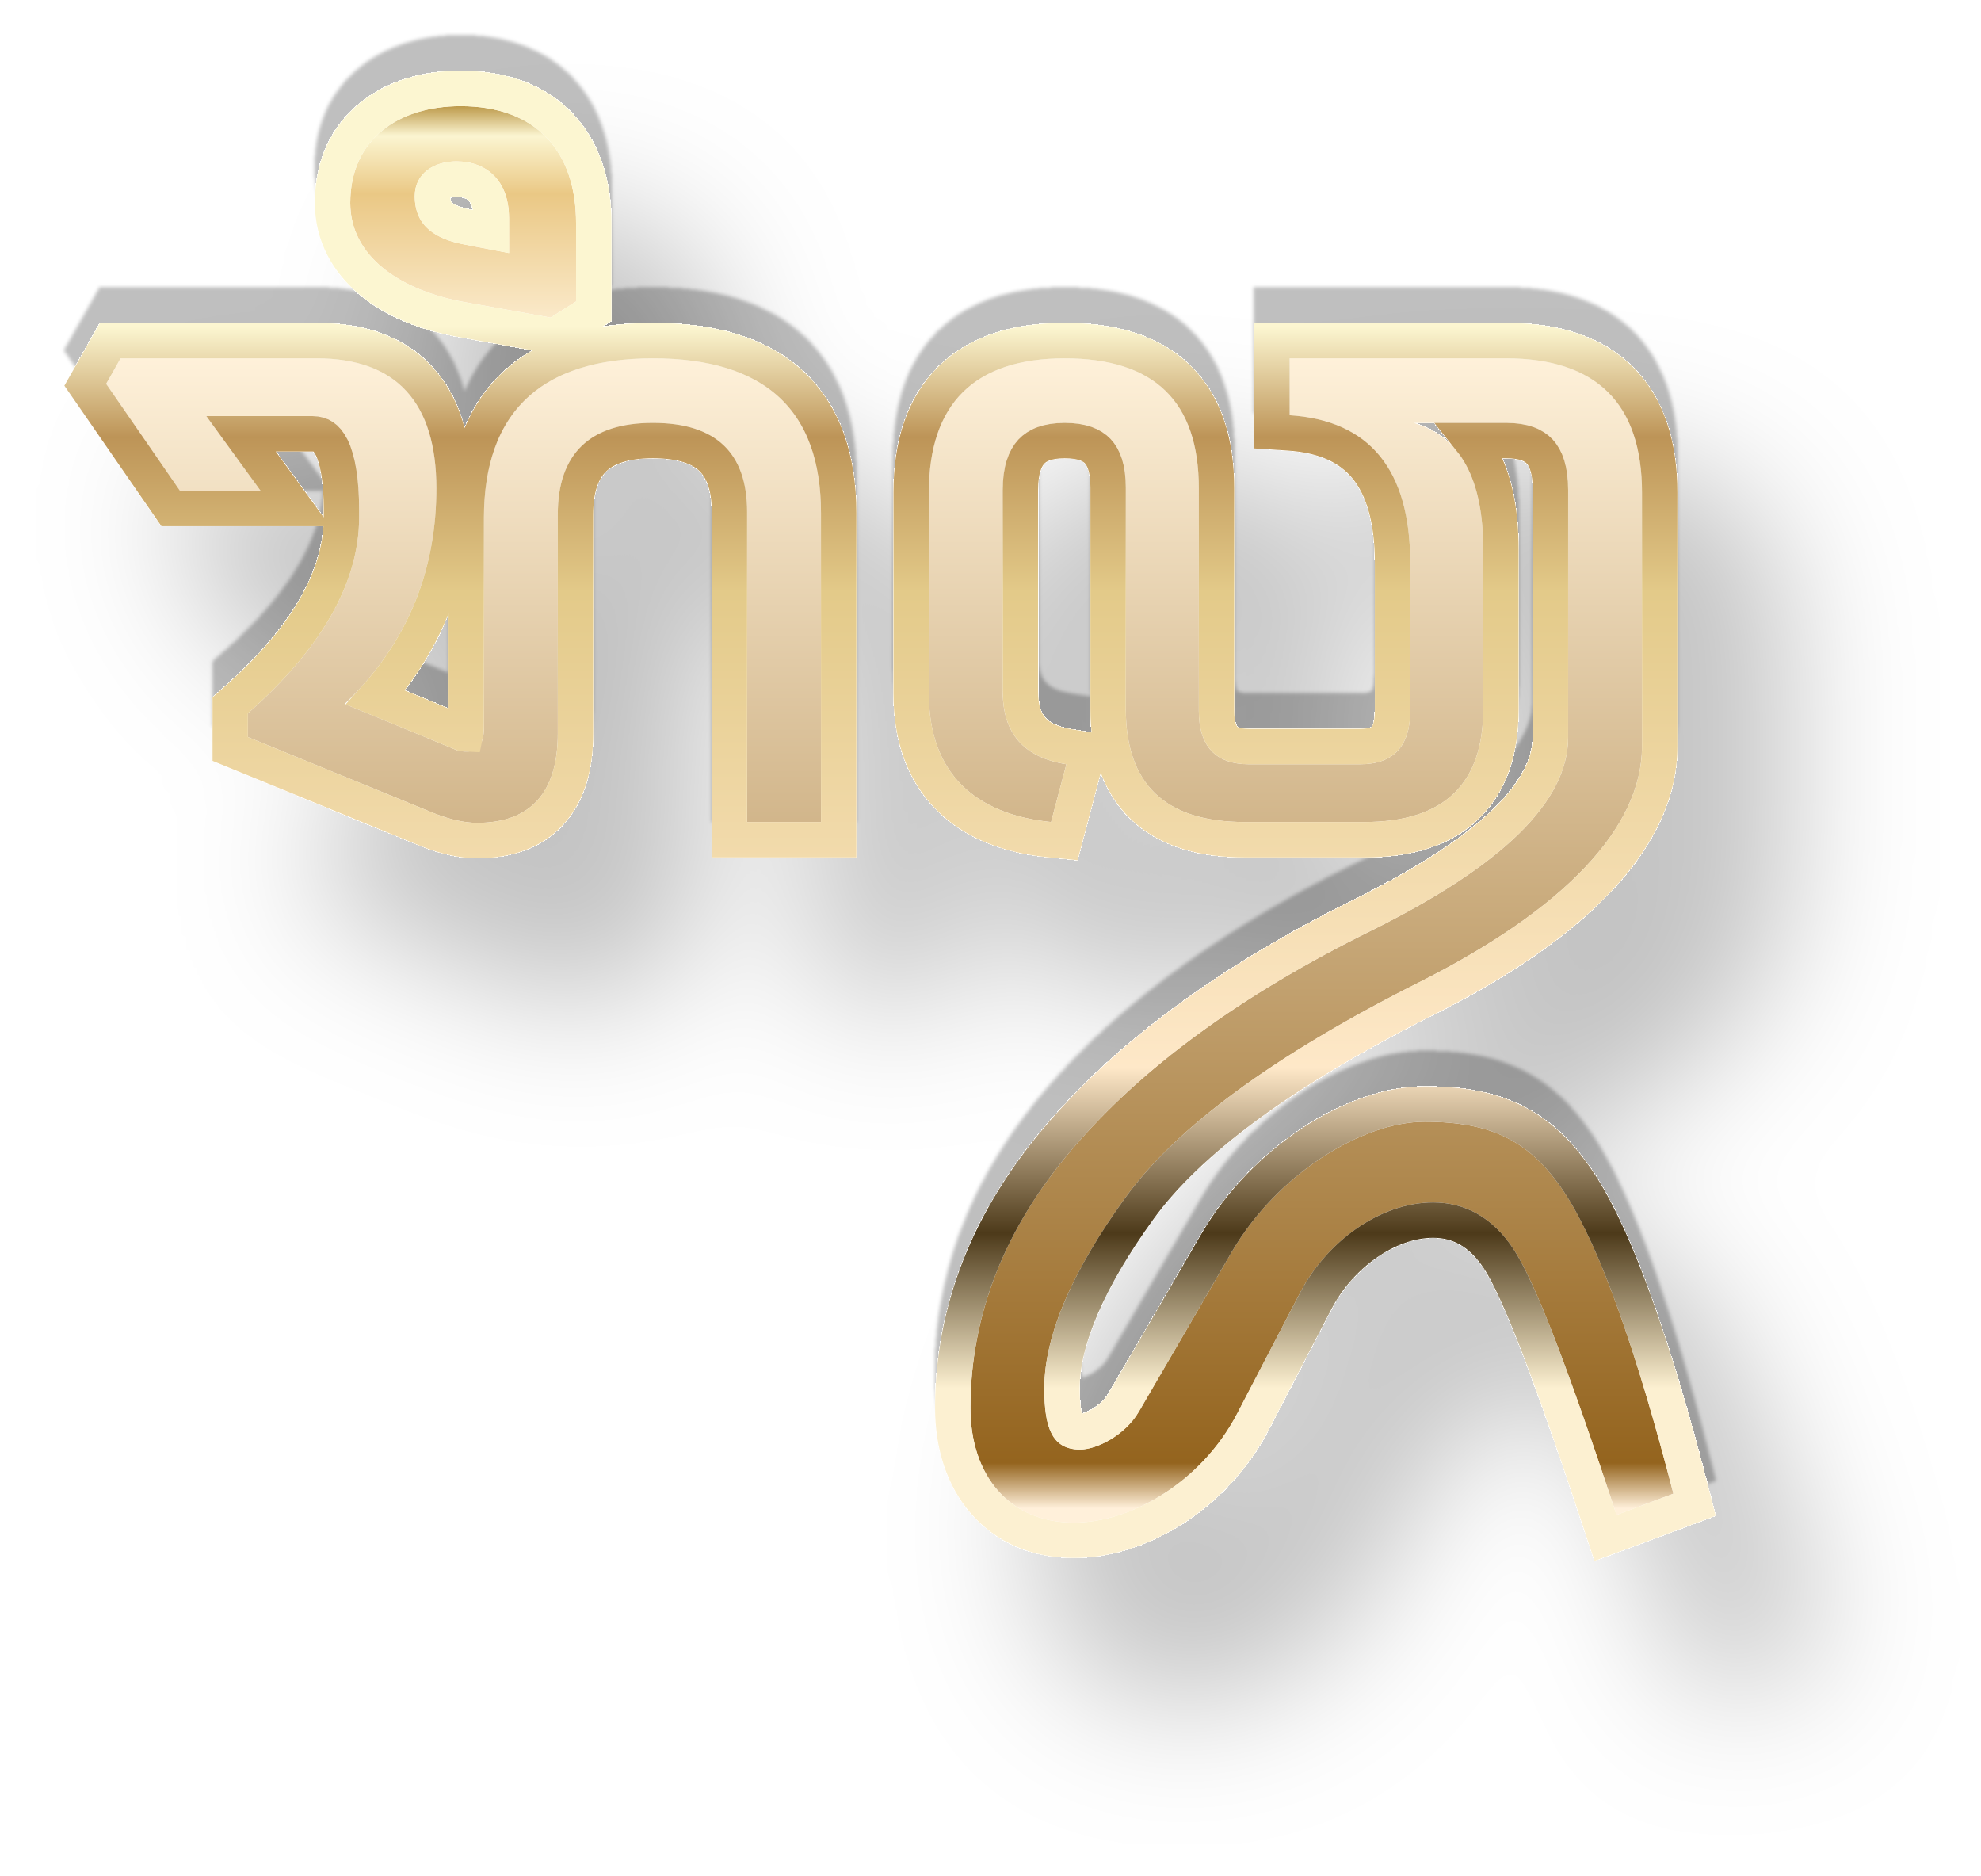
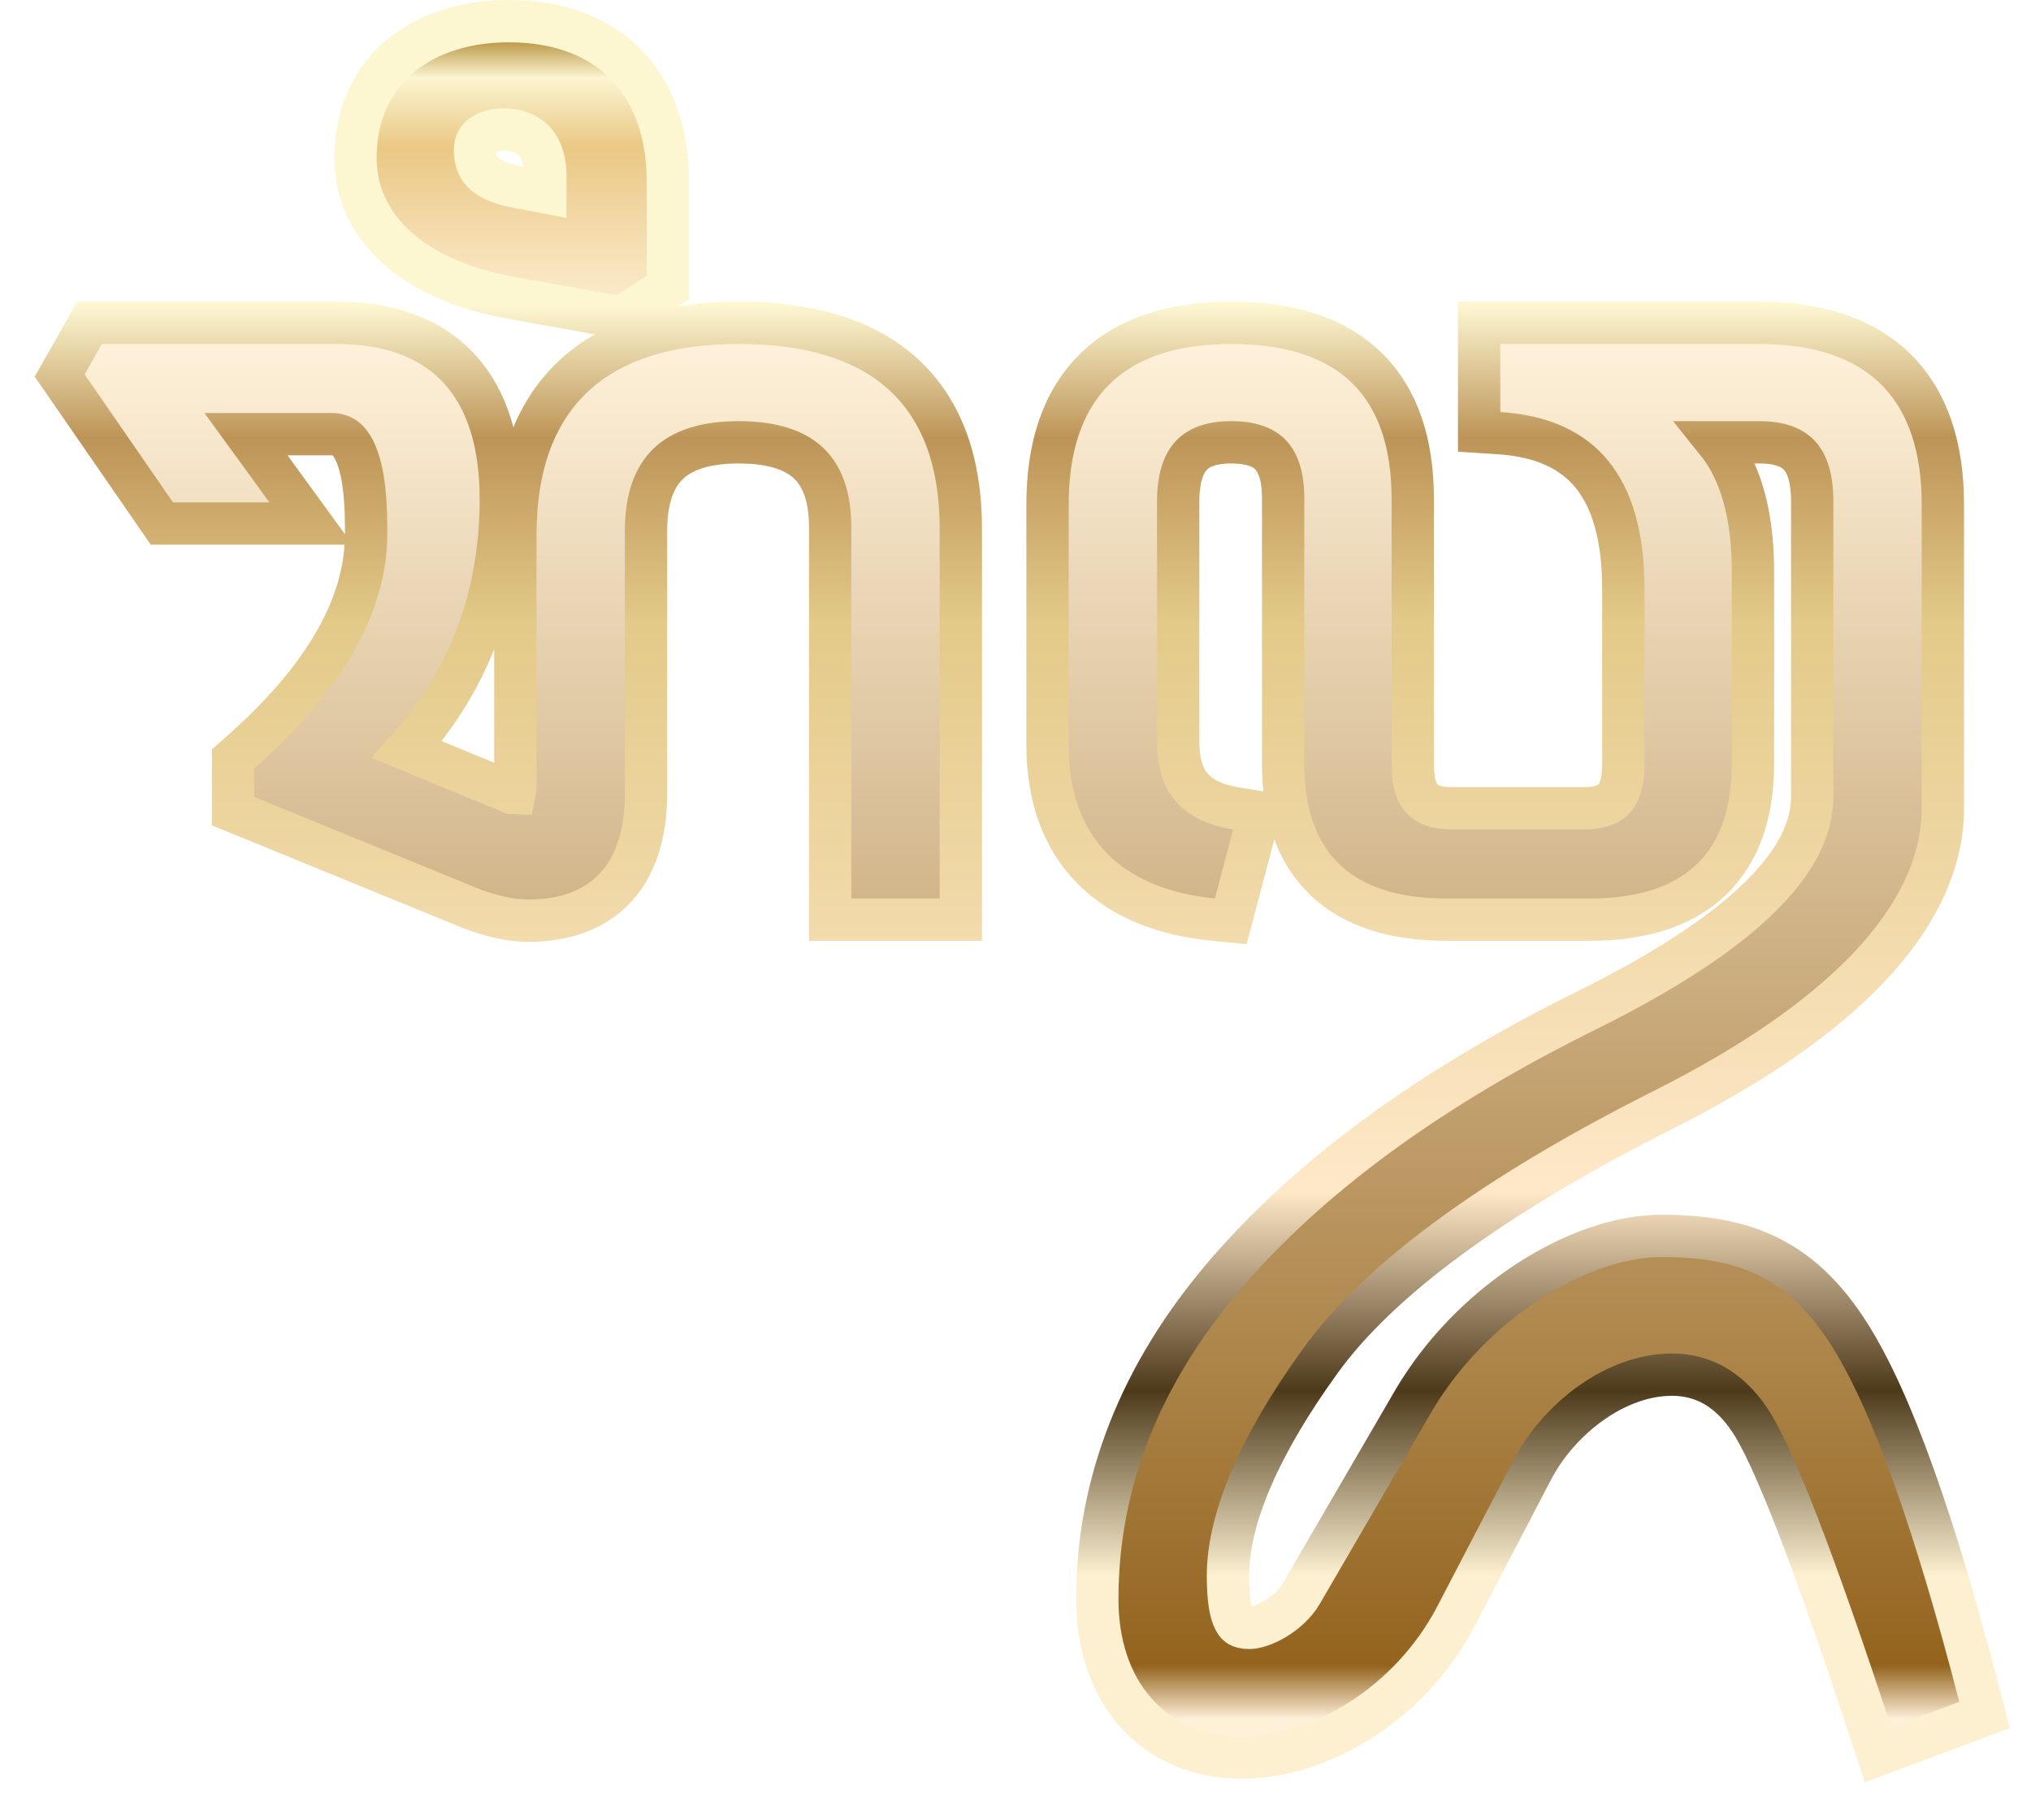
- <svg xmlns="http://www.w3.org/2000/svg" width="56" height="53" viewBox="0 0 56 53" fill="none">
-   <g filter="url(#filter0_dd_459_414)">
-     <path d="M13.488 23.256C13.128 23.256 12.72 23.16 12.288 22.992L7.008 20.832V20.16C9.048 18.36 10.152 16.512 10.152 14.616V14.424C10.152 12.648 9.72 11.76 8.832 11.76H5.832L7.368 13.872H5.088L3 10.848L3.408 10.128H8.952C11.208 10.128 12.336 11.376 12.336 13.8C12.336 16.224 11.448 18.264 9.744 19.896L12.888 21.192C12.984 21.24 13.128 21.24 13.2 21.24C13.512 21.24 13.68 21.024 13.68 20.568V14.64C13.68 11.664 15.288 10.128 18.456 10.128C21.624 10.128 23.208 11.592 23.208 14.496V23.232H21.12V14.472C21.12 12.792 20.232 11.952 18.456 11.952C16.68 11.952 15.768 12.816 15.768 14.544V20.736C15.768 22.392 15 23.256 13.488 23.256Z" fill="url(#paint0_linear_459_414)" />
-     <path d="M15.565 8.976L13.165 8.544C11.269 8.208 9.901 7.224 9.901 5.736C9.901 3.912 11.293 3 13.021 3C15.133 3 16.285 4.248 16.285 6.312V8.52L15.565 8.976ZM14.389 7.152V6.168C14.389 5.088 13.741 4.56 12.901 4.56C12.277 4.56 11.725 4.896 11.725 5.544C11.725 6.432 12.373 6.768 13.141 6.912L14.389 7.152Z" fill="url(#paint1_linear_459_414)" />
-     <path d="M30.361 43.032C28.513 43.032 27.433 41.688 27.433 39.792C27.433 37.176 28.393 34.728 30.313 32.472C32.257 30.192 35.065 28.128 38.761 26.304C42.481 24.456 44.329 22.656 44.329 20.832V13.848C44.329 12.576 43.753 11.952 42.577 11.952H39.961C41.281 12.336 41.929 13.536 41.929 15.528V20.04C41.929 22.152 40.825 23.232 38.569 23.232H35.185C32.929 23.232 31.825 22.152 31.825 20.04V13.776C31.825 12.552 31.249 11.952 30.097 11.952C28.945 11.952 28.345 12.576 28.345 13.848V19.536C28.345 20.736 28.945 21.408 30.145 21.6L29.713 23.232C27.553 23.016 26.257 21.84 26.257 19.608V13.92C26.257 11.4 27.553 10.128 30.097 10.128C32.641 10.128 33.889 11.352 33.889 13.8V20.088C33.889 21.096 34.369 21.6 35.305 21.6H38.449C39.385 21.6 39.865 21.096 39.865 20.088V15.912C39.865 13.272 38.713 11.88 36.457 11.736V10.128H42.577C45.121 10.128 46.417 11.4 46.417 13.92V21.096C46.417 23.4 44.209 25.704 40.105 27.768C36.001 29.832 33.241 31.872 31.801 33.864C30.361 35.856 29.521 37.704 29.521 39.24C29.521 40.344 29.737 40.968 30.529 40.968C31.009 40.968 31.801 40.56 32.185 39.912L34.825 35.376C36.097 33.192 38.497 31.704 40.273 31.704C42.193 31.704 43.297 32.256 44.281 33.792C45.241 35.304 46.249 38.136 47.305 42.216L45.697 42.816C44.329 38.664 43.369 36.168 42.769 35.28C42.193 34.416 41.425 33.984 40.513 33.984C38.977 33.984 37.489 35.136 36.769 36.504L34.969 39.96C33.937 41.928 31.945 43.032 30.361 43.032Z" fill="url(#paint2_linear_459_414)" />
-     <path d="M12.099 23.455L12.099 23.455L12.107 23.458C12.572 23.639 13.045 23.756 13.488 23.756C14.339 23.756 15.064 23.51 15.566 22.952C16.061 22.403 16.268 21.632 16.268 20.736V14.544C16.268 13.764 16.473 13.268 16.792 12.961C17.116 12.65 17.642 12.452 18.456 12.452C19.274 12.452 19.794 12.646 20.11 12.945C20.422 13.24 20.62 13.716 20.62 14.472V23.232V23.732H21.12H23.208H23.708V23.232V14.496C23.708 12.955 23.286 11.709 22.359 10.855C21.439 10.009 20.108 9.628 18.456 9.628C16.799 9.628 15.46 10.03 14.536 10.905C13.607 11.785 13.18 13.065 13.18 14.64V20.568C13.18 20.648 13.173 20.703 13.165 20.74C13.143 20.739 13.124 20.739 13.105 20.737C13.099 20.736 13.095 20.735 13.091 20.735L13.079 20.73L10.615 19.714C12.075 18.084 12.836 16.099 12.836 13.8C12.836 12.519 12.539 11.459 11.858 10.717C11.171 9.967 10.171 9.628 8.952 9.628H3.408H3.117L2.973 9.881L2.565 10.601L2.41 10.874L2.589 11.132L4.677 14.156L4.826 14.372H5.088H7.368H8.35L7.772 13.578L6.814 12.26H8.832C8.966 12.26 9.06 12.292 9.134 12.342C9.211 12.393 9.296 12.485 9.377 12.647C9.544 12.987 9.652 13.56 9.652 14.424V14.616C9.652 16.305 8.669 18.028 6.677 19.785L6.508 19.934V20.16V20.832V21.168L6.819 21.295L12.099 23.455ZM15.476 9.468L15.668 9.503L15.832 9.398L16.552 8.942L16.785 8.795V8.52V6.312C16.785 5.189 16.471 4.222 15.804 3.534C15.135 2.844 14.176 2.5 13.021 2.5C12.075 2.5 11.174 2.749 10.499 3.295C9.809 3.852 9.401 4.683 9.401 5.736C9.401 6.653 9.83 7.406 10.505 7.959C11.17 8.503 12.074 8.858 13.077 9.036C13.077 9.036 13.078 9.036 13.078 9.036L15.476 9.468ZM13.889 6.168V6.547L13.235 6.421L13.233 6.421C12.881 6.355 12.625 6.255 12.463 6.121C12.326 6.008 12.225 5.846 12.225 5.544C12.225 5.38 12.287 5.279 12.383 5.206C12.492 5.123 12.672 5.06 12.901 5.06C13.216 5.06 13.451 5.158 13.606 5.313C13.76 5.466 13.889 5.729 13.889 6.168ZM29.933 32.148L29.932 32.148C27.946 34.482 26.933 37.042 26.933 39.792C26.933 40.832 27.229 41.768 27.828 42.452C28.433 43.144 29.307 43.532 30.361 43.532C32.146 43.532 34.301 42.311 35.412 40.192L35.412 40.191L37.211 36.737C37.212 36.736 37.212 36.736 37.212 36.736C37.872 35.482 39.214 34.484 40.513 34.484C41.237 34.484 41.858 34.815 42.353 35.557L42.355 35.56C42.619 35.952 42.992 36.748 43.479 38.005C43.96 39.247 44.539 40.9 45.222 42.972L45.385 43.466L45.872 43.285L47.48 42.684L47.902 42.527L47.789 42.091C46.733 38.012 45.71 35.11 44.703 33.524L44.702 33.522C44.178 32.705 43.597 32.109 42.857 31.728C42.122 31.348 41.278 31.204 40.273 31.204C39.257 31.204 38.118 31.624 37.085 32.303C36.045 32.987 35.071 33.96 34.393 35.124L34.393 35.124L31.755 39.657C31.755 39.658 31.754 39.658 31.754 39.659C31.613 39.896 31.386 40.104 31.136 40.254C30.878 40.409 30.649 40.468 30.529 40.468C30.397 40.468 30.326 40.442 30.287 40.42C30.251 40.399 30.211 40.364 30.172 40.287C30.078 40.108 30.021 39.783 30.021 39.24C30.021 37.866 30.783 36.125 32.206 34.157C33.575 32.264 36.247 30.268 40.33 28.215C42.411 27.168 44.044 26.045 45.163 24.866C46.282 23.687 46.917 22.418 46.917 21.096V13.92C46.917 12.579 46.571 11.482 45.802 10.723C45.034 9.966 43.926 9.628 42.577 9.628H36.457H35.957V10.128V11.736V12.205L36.425 12.235C37.453 12.301 38.16 12.643 38.62 13.205C39.09 13.779 39.365 14.656 39.365 15.912V20.088C39.365 20.521 39.261 20.754 39.144 20.88C39.031 20.999 38.83 21.1 38.449 21.1H35.305C34.924 21.1 34.723 20.999 34.61 20.88C34.492 20.754 34.389 20.521 34.389 20.088V13.8C34.389 12.496 34.056 11.426 33.295 10.687C32.538 9.951 31.441 9.628 30.097 9.628C28.748 9.628 27.64 9.966 26.872 10.723C26.102 11.482 25.757 12.579 25.757 13.92V19.608C25.757 20.824 26.113 21.814 26.82 22.528C27.52 23.235 28.508 23.614 29.663 23.73L30.087 23.772L30.196 23.36L30.628 21.728L30.77 21.194L30.224 21.106C29.698 21.022 29.37 20.844 29.171 20.616C28.973 20.391 28.845 20.053 28.845 19.536V13.848C28.845 13.282 28.979 12.952 29.154 12.764C29.324 12.582 29.609 12.452 30.097 12.452C30.59 12.452 30.869 12.579 31.03 12.749C31.197 12.924 31.325 13.234 31.325 13.776V20.04C31.325 21.179 31.624 22.129 32.313 22.789C32.999 23.445 33.985 23.732 35.185 23.732H38.569C39.769 23.732 40.755 23.445 41.441 22.789C42.13 22.129 42.429 21.179 42.429 20.04V15.528C42.429 14.485 42.261 13.594 41.879 12.897C41.791 12.737 41.693 12.588 41.584 12.452H42.577C43.08 12.452 43.362 12.584 43.527 12.762C43.699 12.948 43.829 13.277 43.829 13.848V20.832C43.829 21.561 43.462 22.346 42.59 23.202C41.716 24.058 40.377 24.943 38.539 25.856C34.802 27.7 31.933 29.802 29.933 32.148Z" stroke="url(#paint3_linear_459_414)" />
-   </g>
+ <svg xmlns="http://www.w3.org/2000/svg" width="48" height="43" viewBox="0 0 48 43" fill="none">
+   <path d="M11.099 21.455L11.099 21.455L11.107 21.458C11.572 21.639 12.045 21.756 12.488 21.756C13.339 21.756 14.064 21.51 14.566 20.952C15.061 20.403 15.268 19.632 15.268 18.736V12.544C15.268 11.764 15.473 11.268 15.792 10.961C16.116 10.65 16.642 10.452 17.456 10.452C18.274 10.452 18.794 10.646 19.11 10.945C19.422 11.24 19.62 11.716 19.62 12.472V21.232V21.732H20.12H22.208H22.708V21.232V12.496C22.708 10.955 22.286 9.709 21.359 8.855C20.439 8.009 19.108 7.628 17.456 7.628C15.799 7.628 14.46 8.03 13.536 8.905C12.607 9.785 12.18 11.065 12.18 12.64V18.568C12.18 18.648 12.173 18.703 12.165 18.74C12.143 18.739 12.124 18.739 12.105 18.737C12.099 18.736 12.095 18.735 12.091 18.735L12.079 18.73L9.615 17.714C11.075 16.084 11.836 14.099 11.836 11.8C11.836 10.519 11.539 9.459 10.858 8.717C10.171 7.967 9.171 7.628 7.952 7.628H2.408H2.117L1.973 7.881L1.565 8.601L1.41 8.874L1.589 9.132L3.677 12.156L3.826 12.372H4.088H6.368H7.35L6.772 11.578L5.814 10.26H7.832C7.966 10.26 8.06 10.292 8.134 10.342C8.211 10.393 8.296 10.485 8.377 10.647C8.544 10.987 8.652 11.56 8.652 12.424V12.616C8.652 14.305 7.669 16.028 5.677 17.785L5.508 17.934V18.16V18.832V19.168L5.819 19.295L11.099 21.455ZM14.476 7.468L14.668 7.503L14.832 7.398L15.553 6.942L15.785 6.795V6.52V4.312C15.785 3.189 15.47 2.222 14.804 1.534C14.135 0.844 13.176 0.5 12.021 0.5C11.075 0.5 10.174 0.749 9.499 1.295C8.809 1.852 8.401 2.683 8.401 3.736C8.401 4.653 8.83 5.406 9.505 5.959C10.17 6.503 11.074 6.858 12.077 7.036C12.077 7.036 12.078 7.036 12.078 7.036L14.476 7.468ZM12.889 4.168V4.547L12.235 4.421L12.233 4.421C11.881 4.355 11.625 4.255 11.463 4.121C11.326 4.008 11.225 3.846 11.225 3.544C11.225 3.38 11.287 3.279 11.383 3.206C11.492 3.123 11.672 3.06 11.901 3.06C12.216 3.06 12.451 3.158 12.606 3.313C12.76 3.466 12.889 3.729 12.889 4.168ZM28.933 30.148L28.932 30.148C26.946 32.482 25.933 35.042 25.933 37.792C25.933 38.832 26.229 39.768 26.828 40.452C27.433 41.144 28.307 41.532 29.361 41.532C31.146 41.532 33.301 40.311 34.412 38.192L34.412 38.191L36.211 34.737C36.212 34.736 36.212 34.736 36.212 34.736C36.872 33.482 38.214 32.484 39.513 32.484C40.237 32.484 40.858 32.815 41.353 33.557L41.355 33.56C41.619 33.952 41.992 34.748 42.479 36.005C42.96 37.247 43.539 38.9 44.222 40.972L44.385 41.466L44.872 41.285L46.48 40.684L46.902 40.527L46.789 40.091C45.733 36.012 44.71 33.11 43.703 31.524L43.702 31.522C43.178 30.704 42.597 30.11 41.857 29.728C41.122 29.348 40.278 29.204 39.273 29.204C38.257 29.204 37.118 29.624 36.085 30.303C35.045 30.987 34.071 31.96 33.393 33.124L33.393 33.124L30.755 37.657C30.755 37.658 30.754 37.658 30.754 37.659C30.613 37.896 30.386 38.104 30.136 38.254C29.878 38.409 29.649 38.468 29.529 38.468C29.397 38.468 29.326 38.442 29.287 38.42C29.251 38.399 29.211 38.364 29.172 38.287C29.078 38.108 29.021 37.783 29.021 37.24C29.021 35.866 29.783 34.125 31.206 32.157C32.575 30.264 35.247 28.268 39.33 26.215C41.411 25.168 43.044 24.045 44.163 22.866C45.282 21.687 45.917 20.418 45.917 19.096V11.92C45.917 10.579 45.571 9.482 44.802 8.723C44.034 7.966 42.926 7.628 41.577 7.628H35.457H34.957V8.128V9.736V10.205L35.425 10.235C36.453 10.301 37.16 10.643 37.62 11.205C38.09 11.779 38.365 12.656 38.365 13.912V18.088C38.365 18.521 38.261 18.754 38.144 18.88C38.031 18.999 37.83 19.1 37.449 19.1H34.305C33.924 19.1 33.723 18.999 33.61 18.88C33.492 18.754 33.389 18.521 33.389 18.088V11.8C33.389 10.496 33.056 9.426 32.295 8.687C31.538 7.951 30.441 7.628 29.097 7.628C27.748 7.628 26.64 7.966 25.872 8.723C25.102 9.482 24.757 10.579 24.757 11.92V17.608C24.757 18.824 25.113 19.814 25.82 20.528C26.52 21.235 27.508 21.614 28.663 21.73L29.087 21.772L29.196 21.36L29.628 19.728L29.77 19.194L29.224 19.106C28.698 19.022 28.37 18.844 28.171 18.616C27.973 18.391 27.845 18.053 27.845 17.536V11.848C27.845 11.282 27.979 10.952 28.154 10.764C28.324 10.582 28.609 10.452 29.097 10.452C29.59 10.452 29.869 10.579 30.03 10.749C30.197 10.924 30.325 11.234 30.325 11.776V18.04C30.325 19.179 30.624 20.129 31.313 20.789C31.999 21.445 32.985 21.732 34.185 21.732H37.569C38.769 21.732 39.755 21.445 40.441 20.789C41.13 20.129 41.429 19.179 41.429 18.04V13.528C41.429 12.485 41.261 11.594 40.879 10.897C40.791 10.737 40.693 10.588 40.584 10.452H41.577C42.08 10.452 42.362 10.584 42.527 10.762C42.699 10.948 42.829 11.277 42.829 11.848V18.832C42.829 19.561 42.462 20.346 41.59 21.202C40.716 22.058 39.377 22.943 37.539 23.856C33.802 25.7 30.933 27.802 28.933 30.148Z" fill="url(#paint0_linear_580_180)" stroke="url(#paint1_linear_580_180)" />
  <defs>
-     <filter id="filter0_dd_459_414" x="0.821" y="0.9" width="54.678" height="51.216" filterUnits="userSpaceOnUse" color-interpolation-filters="sRGB">
-       <feFlood flood-opacity="0" result="BackgroundImageFix" />
-       <feColorMatrix in="SourceAlpha" type="matrix" values="0 0 0 0 0 0 0 0 0 0 0 0 0 0 0 0 0 0 127 0" result="hardAlpha" />
-       <feOffset dx="3" dy="4" />
-       <feGaussianBlur stdDeviation="2" />
-       <feComposite in2="hardAlpha" operator="out" />
-       <feColorMatrix type="matrix" values="0 0 0 0 0 0 0 0 0 0 0 0 0 0 0 0 0 0 0.25 0" />
-       <feBlend mode="normal" in2="BackgroundImageFix" result="effect1_dropShadow_459_414" />
-       <feColorMatrix in="SourceAlpha" type="matrix" values="0 0 0 0 0 0 0 0 0 0 0 0 0 0 0 0 0 0 127 0" result="hardAlpha" />
-       <feOffset dy="-1" />
-       <feGaussianBlur stdDeviation="0.05" />
-       <feComposite in2="hardAlpha" operator="out" />
-       <feColorMatrix type="matrix" values="0 0 0 0 0 0 0 0 0 0 0 0 0 0 0 0 0 0 0.25 0" />
-       <feBlend mode="normal" in2="effect1_dropShadow_459_414" result="effect2_dropShadow_459_414" />
-       <feBlend mode="normal" in="SourceGraphic" in2="effect2_dropShadow_459_414" result="shape" />
-     </filter>
-     <linearGradient id="paint0_linear_459_414" x1="40.008" y1="43.032" x2="40.008" y2="3" gradientUnits="userSpaceOnUse">
+     <linearGradient id="paint0_linear_580_180" x1="39.008" y1="41.032" x2="39.008" y2="1" gradientUnits="userSpaceOnUse">
      <stop offset="0.01" stop-color="#FFF0DA" />
      <stop offset="0.042" stop-color="#94641E" />
      <stop offset="0.828" stop-color="#FFF2DB" />
      <stop offset="0.938" stop-color="#EAC885" />
      <stop offset="0.979" stop-color="#FBF5D1" />
      <stop offset="1" stop-color="#BD9A4B" />
      <stop offset="1" stop-color="#ECD8A3" />
    </linearGradient>
-     <linearGradient id="paint1_linear_459_414" x1="40.008" y1="43.032" x2="40.008" y2="3" gradientUnits="userSpaceOnUse">
-       <stop offset="0.01" stop-color="#FFF0DA" />
-       <stop offset="0.042" stop-color="#94641E" />
-       <stop offset="0.828" stop-color="#FFF2DB" />
-       <stop offset="0.938" stop-color="#EAC885" />
-       <stop offset="0.979" stop-color="#FBF5D1" />
-       <stop offset="1" stop-color="#BD9A4B" />
-       <stop offset="1" stop-color="#ECD8A3" />
-     </linearGradient>
-     <linearGradient id="paint2_linear_459_414" x1="40.008" y1="43.032" x2="40.008" y2="3" gradientUnits="userSpaceOnUse">
-       <stop offset="0.01" stop-color="#FFF0DA" />
-       <stop offset="0.042" stop-color="#94641E" />
-       <stop offset="0.828" stop-color="#FFF2DB" />
-       <stop offset="0.938" stop-color="#EAC885" />
-       <stop offset="0.979" stop-color="#FBF5D1" />
-       <stop offset="1" stop-color="#BD9A4B" />
-       <stop offset="1" stop-color="#ECD8A3" />
-     </linearGradient>
-     <linearGradient id="paint3_linear_459_414" x1="105.924" y1="9.232" x2="105.924" y2="39.232" gradientUnits="userSpaceOnUse">
+     <linearGradient id="paint1_linear_580_180" x1="104.924" y1="7.232" x2="104.924" y2="37.232" gradientUnits="userSpaceOnUse">
      <stop stop-color="#FCF6D1" />
      <stop offset="0.104" stop-color="#BD9457" />
      <stop offset="0.25" stop-color="#E3CA89" />
      <stop offset="0.698" stop-color="#FEE8C8" />
      <stop offset="0.854" stop-color="#4D3A1A" />
      <stop offset="1" stop-color="#FCF0D1" />
    </linearGradient>
  </defs>
</svg>
